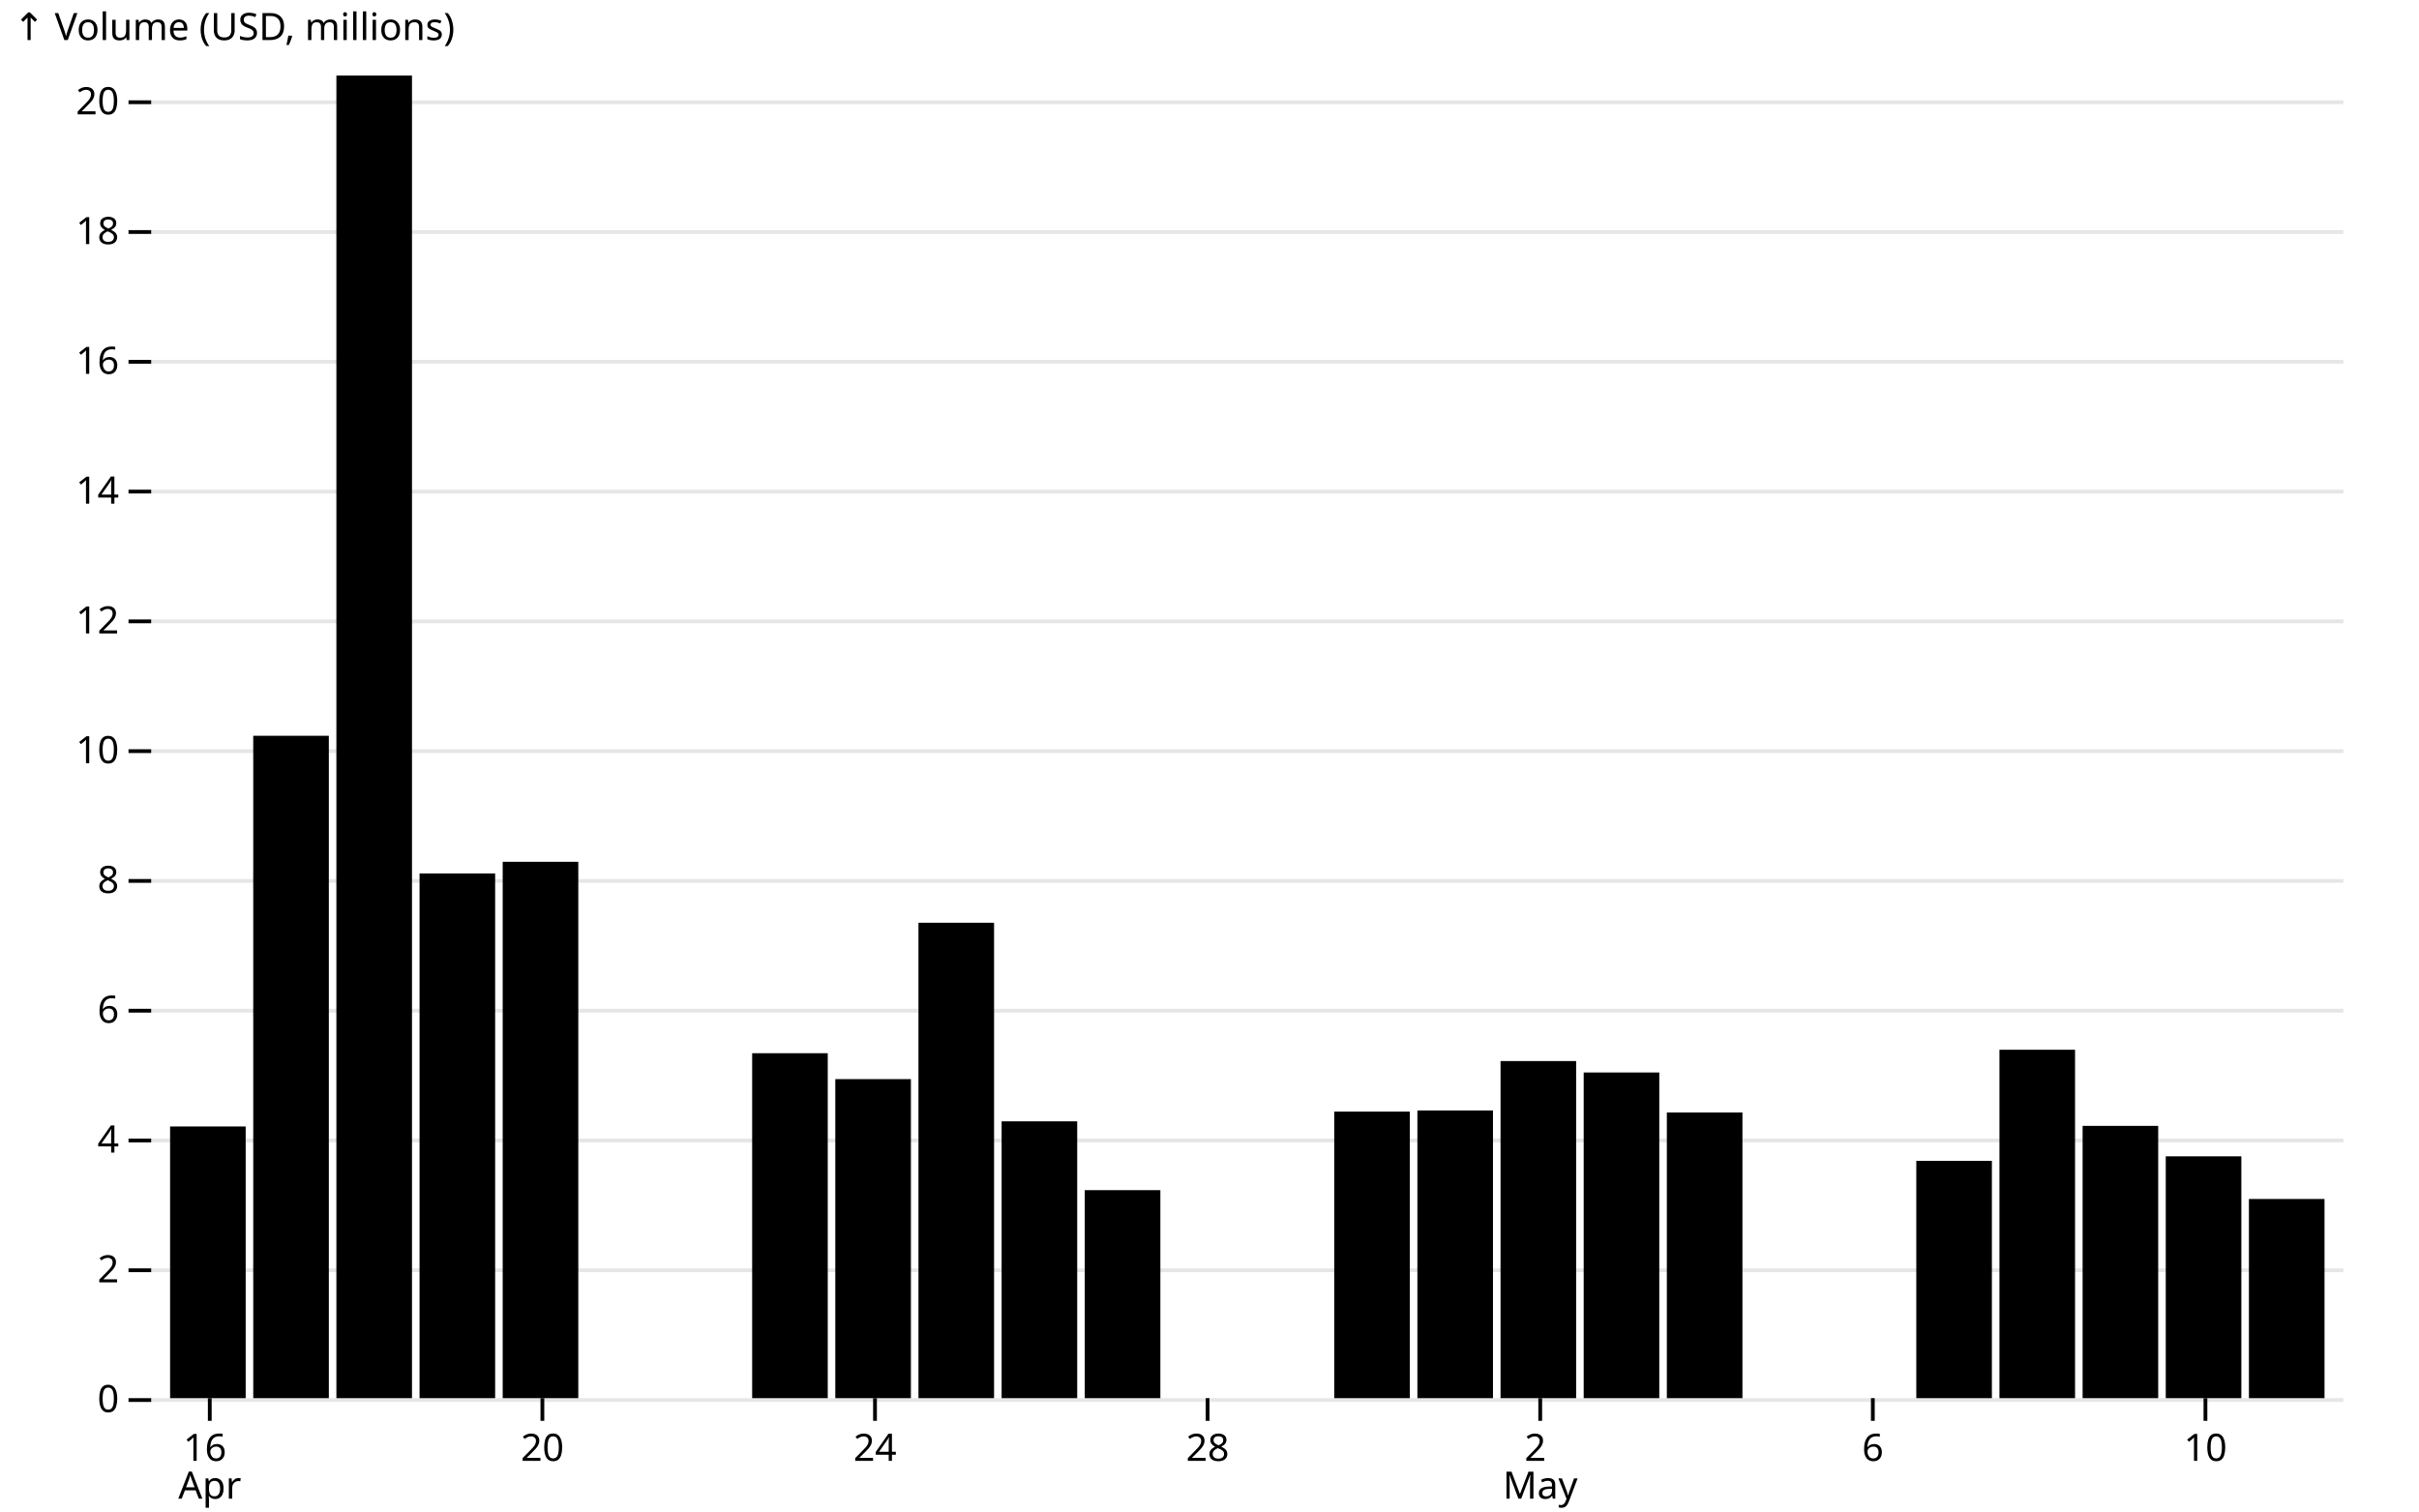
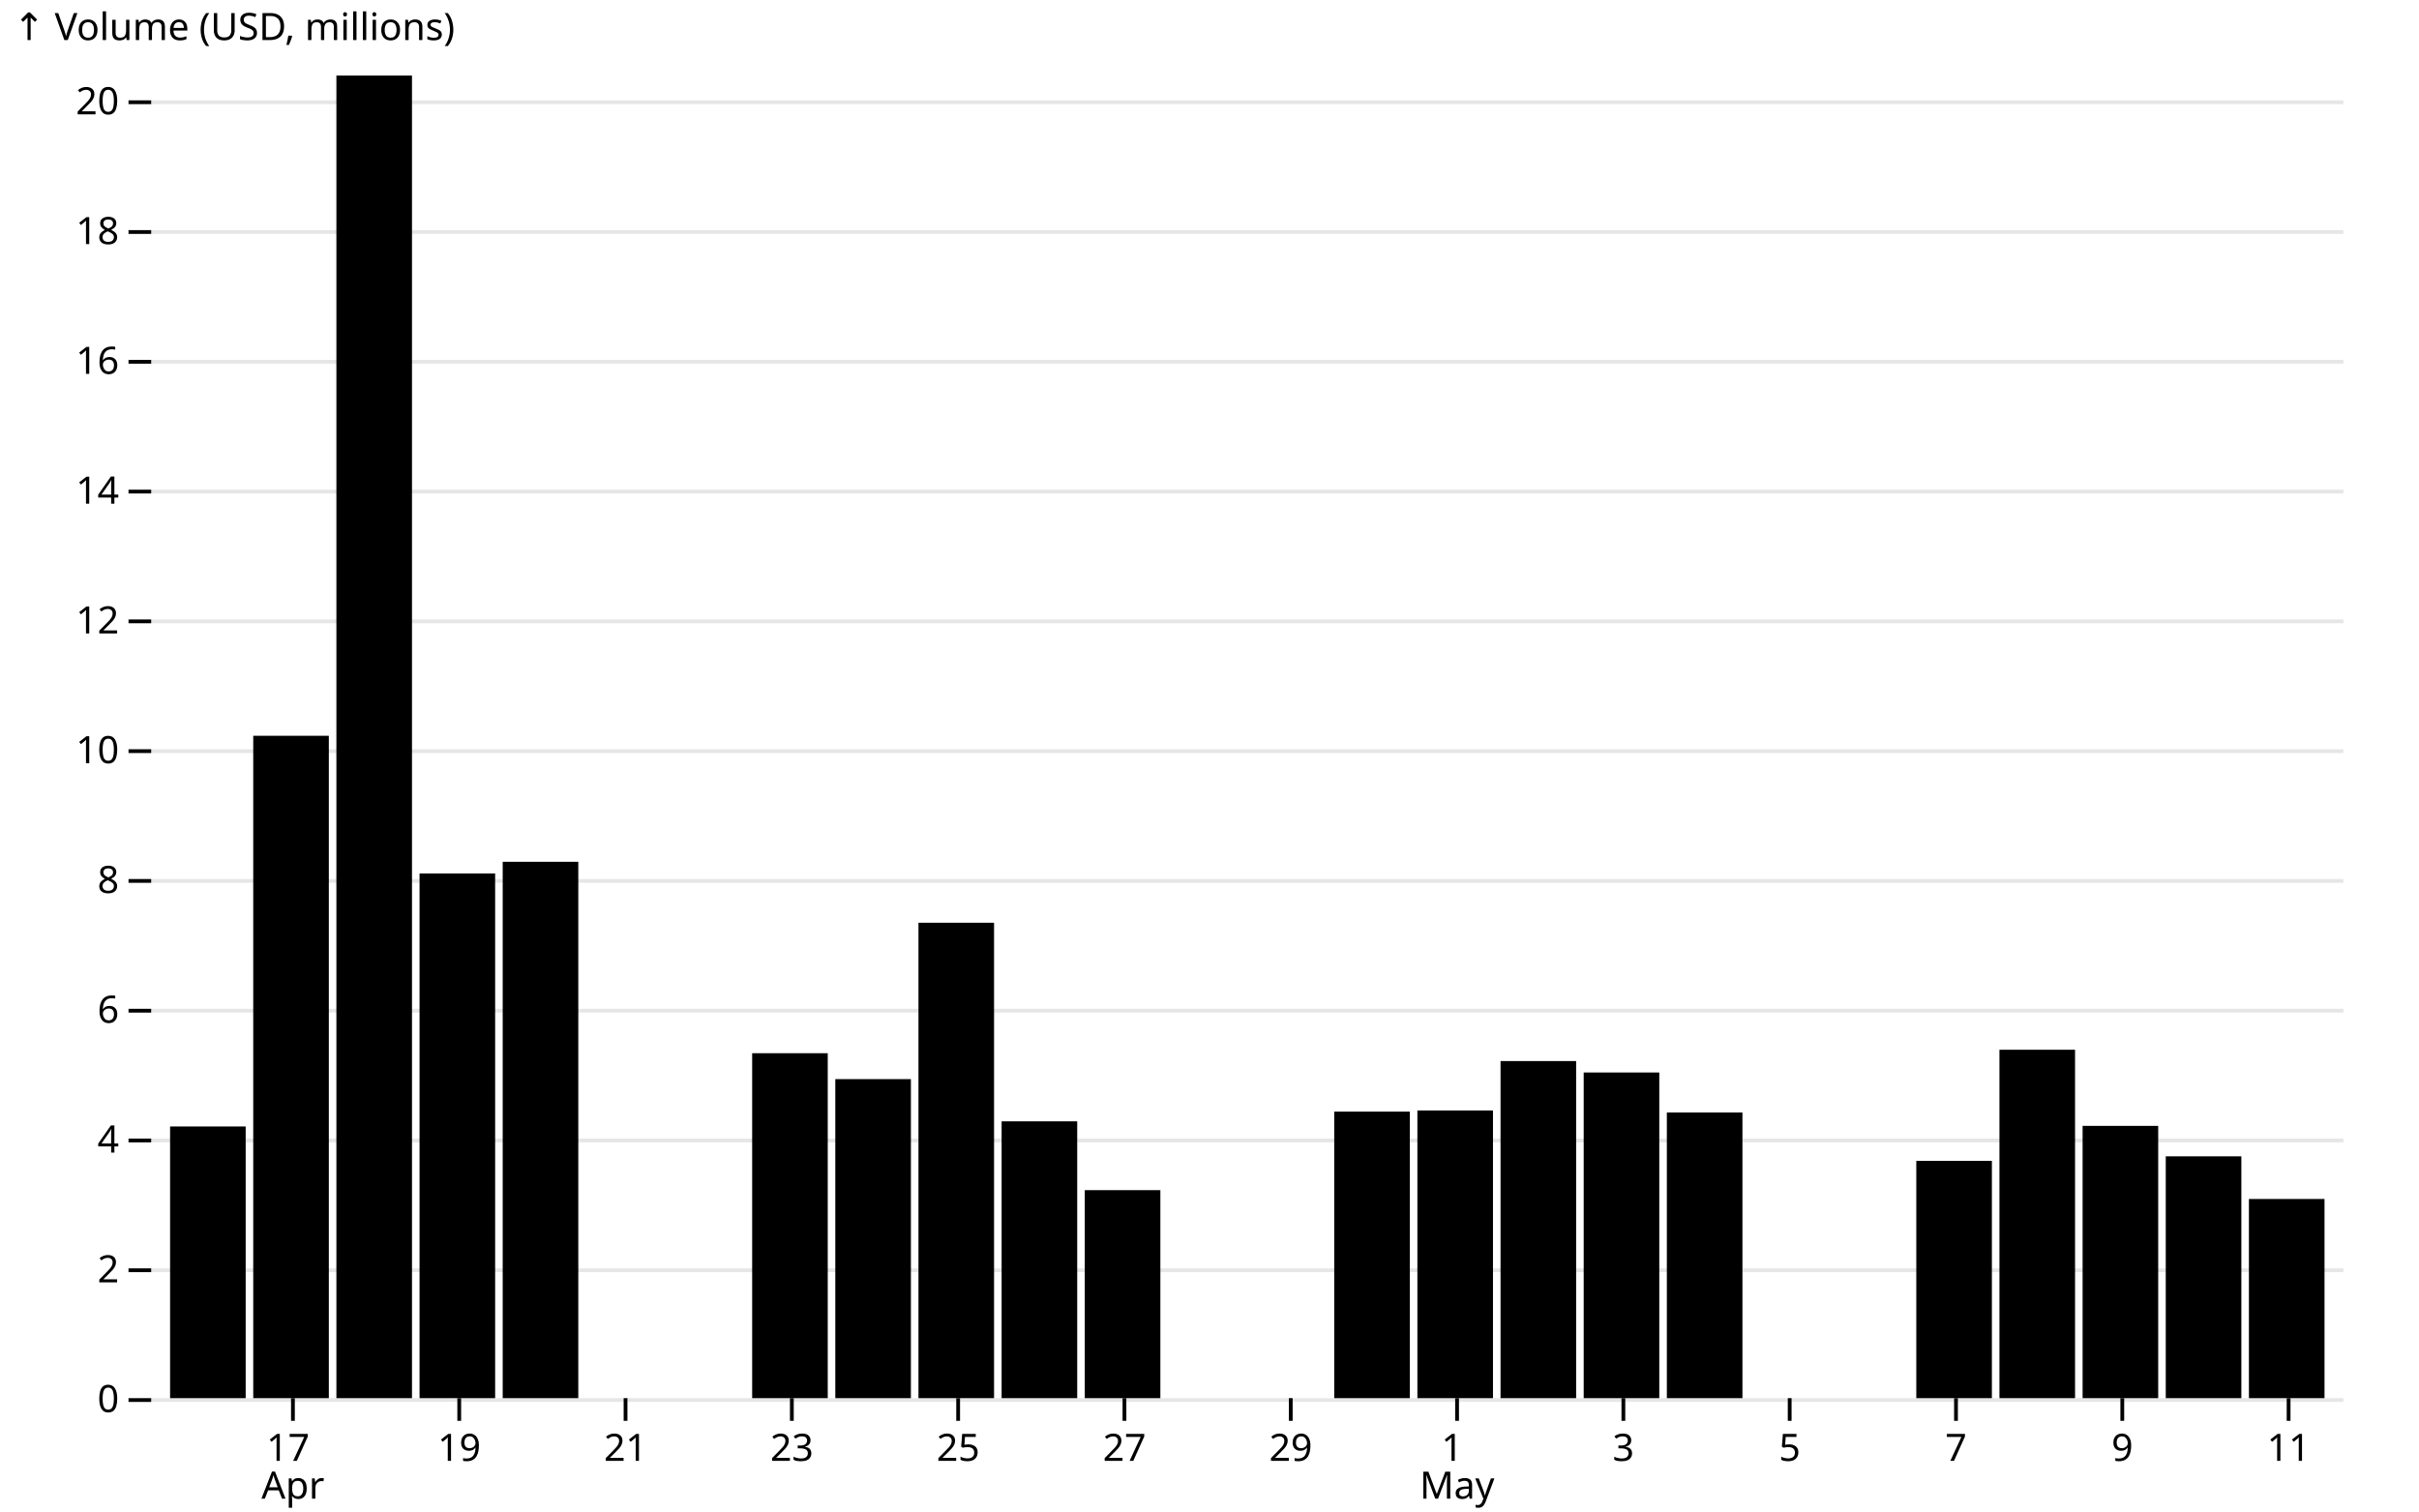
<svg xmlns="http://www.w3.org/2000/svg" class="plot" fill="currentColor" font-family="system-ui, sans-serif" font-size="10" text-anchor="middle" width="640" height="400" viewBox="0 0 640 400">
  <style>
    .plot {
      display: block;
      background: white;
      height: auto;
      height: intrinsic;
      max-width: 100%;
    }

    .plot text,
    .plot tspan {
      white-space: pre;
    }
  </style>
  <g aria-label="y-grid" stroke="currentColor" stroke-opacity="0.1" transform="translate(0,0.5)">
    <line x1="40" x2="620" y1="370" y2="370" />
    <line x1="40" x2="620" y1="335.655" y2="335.655" />
    <line x1="40" x2="620" y1="301.311" y2="301.311" />
    <line x1="40" x2="620" y1="266.966" y2="266.966" />
    <line x1="40" x2="620" y1="232.622" y2="232.622" />
    <line x1="40" x2="620" y1="198.277" y2="198.277" />
    <line x1="40" x2="620" y1="163.933" y2="163.933" />
    <line x1="40" x2="620" y1="129.588" y2="129.588" />
    <line x1="40" x2="620" y1="95.244" y2="95.244" />
    <line x1="40" x2="620" y1="60.899" y2="60.899" />
    <line x1="40" x2="620" y1="26.555" y2="26.555" />
  </g>
  <g aria-label="y-axis tick" fill="none" stroke="currentColor" transform="translate(0,0.5)">
    <path transform="translate(40,370)" d="M0,0L-6,0" />
    <path transform="translate(40,335.6555)" d="M0,0L-6,0" />
    <path transform="translate(40,301.3109)" d="M0,0L-6,0" />
    <path transform="translate(40,266.9664)" d="M0,0L-6,0" />
    <path transform="translate(40,232.6219)" d="M0,0L-6,0" />
    <path transform="translate(40,198.2773)" d="M0,0L-6,0" />
    <path transform="translate(40,163.9328)" d="M0,0L-6,0" />
    <path transform="translate(40,129.5883)" d="M0,0L-6,0" />
    <path transform="translate(40,95.24372)" d="M0,0L-6,0" />
    <path transform="translate(40,60.89919)" d="M0,0L-6,0" />
    <path transform="translate(40,26.55465)" d="M0,0L-6,0" />
  </g>
  <g aria-label="y-axis tick label" text-anchor="end" font-variant="tabular-nums" transform="translate(-8.5,0.5)">
    <text y="0.32em" transform="translate(40,370)">0</text>
    <text y="0.32em" transform="translate(40,335.6555)">2</text>
    <text y="0.32em" transform="translate(40,301.3109)">4</text>
    <text y="0.32em" transform="translate(40,266.9664)">6</text>
    <text y="0.32em" transform="translate(40,232.6219)">8</text>
    <text y="0.32em" transform="translate(40,198.2773)">10</text>
    <text y="0.32em" transform="translate(40,163.9328)">12</text>
    <text y="0.32em" transform="translate(40,129.5883)">14</text>
    <text y="0.32em" transform="translate(40,95.24372)">16</text>
    <text y="0.32em" transform="translate(40,60.89919)">18</text>
    <text y="0.32em" transform="translate(40,26.55465)">20</text>
  </g>
  <g aria-label="y-axis label" text-anchor="start" transform="translate(-36.5,-16.5)">
    <text y="0.71em" transform="translate(40,20)">↑ Volume (USD, millions)</text>
  </g>
  <g aria-label="x-axis tick" fill="none" stroke="currentColor" transform="translate(10.5,0)">
-     <path transform="translate(45,370)" d="M0,0L0,6" />
-     <path transform="translate(133,370)" d="M0,0L0,6" />
-     <path transform="translate(221,370)" d="M0,0L0,6" />
-     <path transform="translate(309,370)" d="M0,0L0,6" />
-     <path transform="translate(397,370)" d="M0,0L0,6" />
-     <path transform="translate(485,370)" d="M0,0L0,6" />
-     <path transform="translate(573,370)" d="M0,0L0,6" />
+     <path transform="translate(67,370)" d="M0,0L0,6" />
+     <path transform="translate(111,370)" d="M0,0L0,6" />
+     <path transform="translate(155,370)" d="M0,0L0,6" />
+     <path transform="translate(199,370)" d="M0,0L0,6" />
+     <path transform="translate(243,370)" d="M0,0L0,6" />
+     <path transform="translate(287,370)" d="M0,0L0,6" />
+     <path transform="translate(331,370)" d="M0,0L0,6" />
+     <path transform="translate(375,370)" d="M0,0L0,6" />
+     <path transform="translate(419,370)" d="M0,0L0,6" />
+     <path transform="translate(463,370)" d="M0,0L0,6" />
+     <path transform="translate(507,370)" d="M0,0L0,6" />
+     <path transform="translate(551,370)" d="M0,0L0,6" />
+     <path transform="translate(595,370)" d="M0,0L0,6" />
  </g>
  <g aria-label="x-axis tick label" font-variant="tabular-nums" transform="translate(10.5,9.5)">
-     <text transform="translate(45,370)">
-       <tspan x="0" y="0.71em">16</tspan>
+     <text transform="translate(67,370)">
+       <tspan x="0" y="0.71em">17</tspan>
      <tspan x="0" dy="1em">Apr</tspan>
    </text>
-     <text y="0.71em" transform="translate(133,370)">20</text>
-     <text y="0.71em" transform="translate(221,370)">24</text>
-     <text y="0.71em" transform="translate(309,370)">28</text>
-     <text transform="translate(397,370)">
-       <tspan x="0" y="0.71em">2</tspan>
+     <text y="0.71em" transform="translate(111,370)">19</text>
+     <text y="0.71em" transform="translate(155,370)">21</text>
+     <text y="0.71em" transform="translate(199,370)">23</text>
+     <text y="0.71em" transform="translate(243,370)">25</text>
+     <text y="0.71em" transform="translate(287,370)">27</text>
+     <text y="0.71em" transform="translate(331,370)">29</text>
+     <text transform="translate(375,370)">
+       <tspan x="0" y="0.71em">1</tspan>
      <tspan x="0" dy="1em">May</tspan>
    </text>
-     <text y="0.71em" transform="translate(485,370)">6</text>
-     <text y="0.71em" transform="translate(573,370)">10</text>
+     <text y="0.71em" transform="translate(419,370)">3</text>
+     <text y="0.71em" transform="translate(463,370)">5</text>
+     <text y="0.71em" transform="translate(507,370)">7</text>
+     <text y="0.71em" transform="translate(551,370)">9</text>
+     <text y="0.71em" transform="translate(595,370)">11</text>
  </g>
  <g aria-label="bar">
    <rect x="45" width="20" y="298.103" height="71.897" />
    <rect x="67" width="20" y="194.714" height="175.286" />
    <rect x="89" width="20" y="20" height="350" />
    <rect x="111" width="20" y="231.143" height="138.857" />
    <rect x="133" width="20" y="228.061" height="141.939" />
    <rect x="199" width="20" y="278.719" height="91.281" />
    <rect x="221" width="20" y="285.573" height="84.427" />
    <rect x="243" width="20" y="244.189" height="125.811" />
    <rect x="265" width="20" y="296.747" height="73.253" />
    <rect x="287" width="20" y="314.954" height="55.046" />
    <rect x="353" width="20" y="294.176" height="75.824" />
    <rect x="375" width="20" y="293.868" height="76.132" />
    <rect x="397" width="20" y="280.792" height="89.208" />
    <rect x="419" width="20" y="283.819" height="86.181" />
    <rect x="441" width="20" y="294.404" height="75.596" />
    <rect x="507" width="20" y="307.201" height="62.799" />
    <rect x="529" width="20" y="277.8" height="92.2" />
    <rect x="551" width="20" y="297.945" height="72.055" />
    <rect x="573" width="20" y="306.006" height="63.994" />
    <rect x="595" width="20" y="317.291" height="52.709" />
  </g>
</svg>
